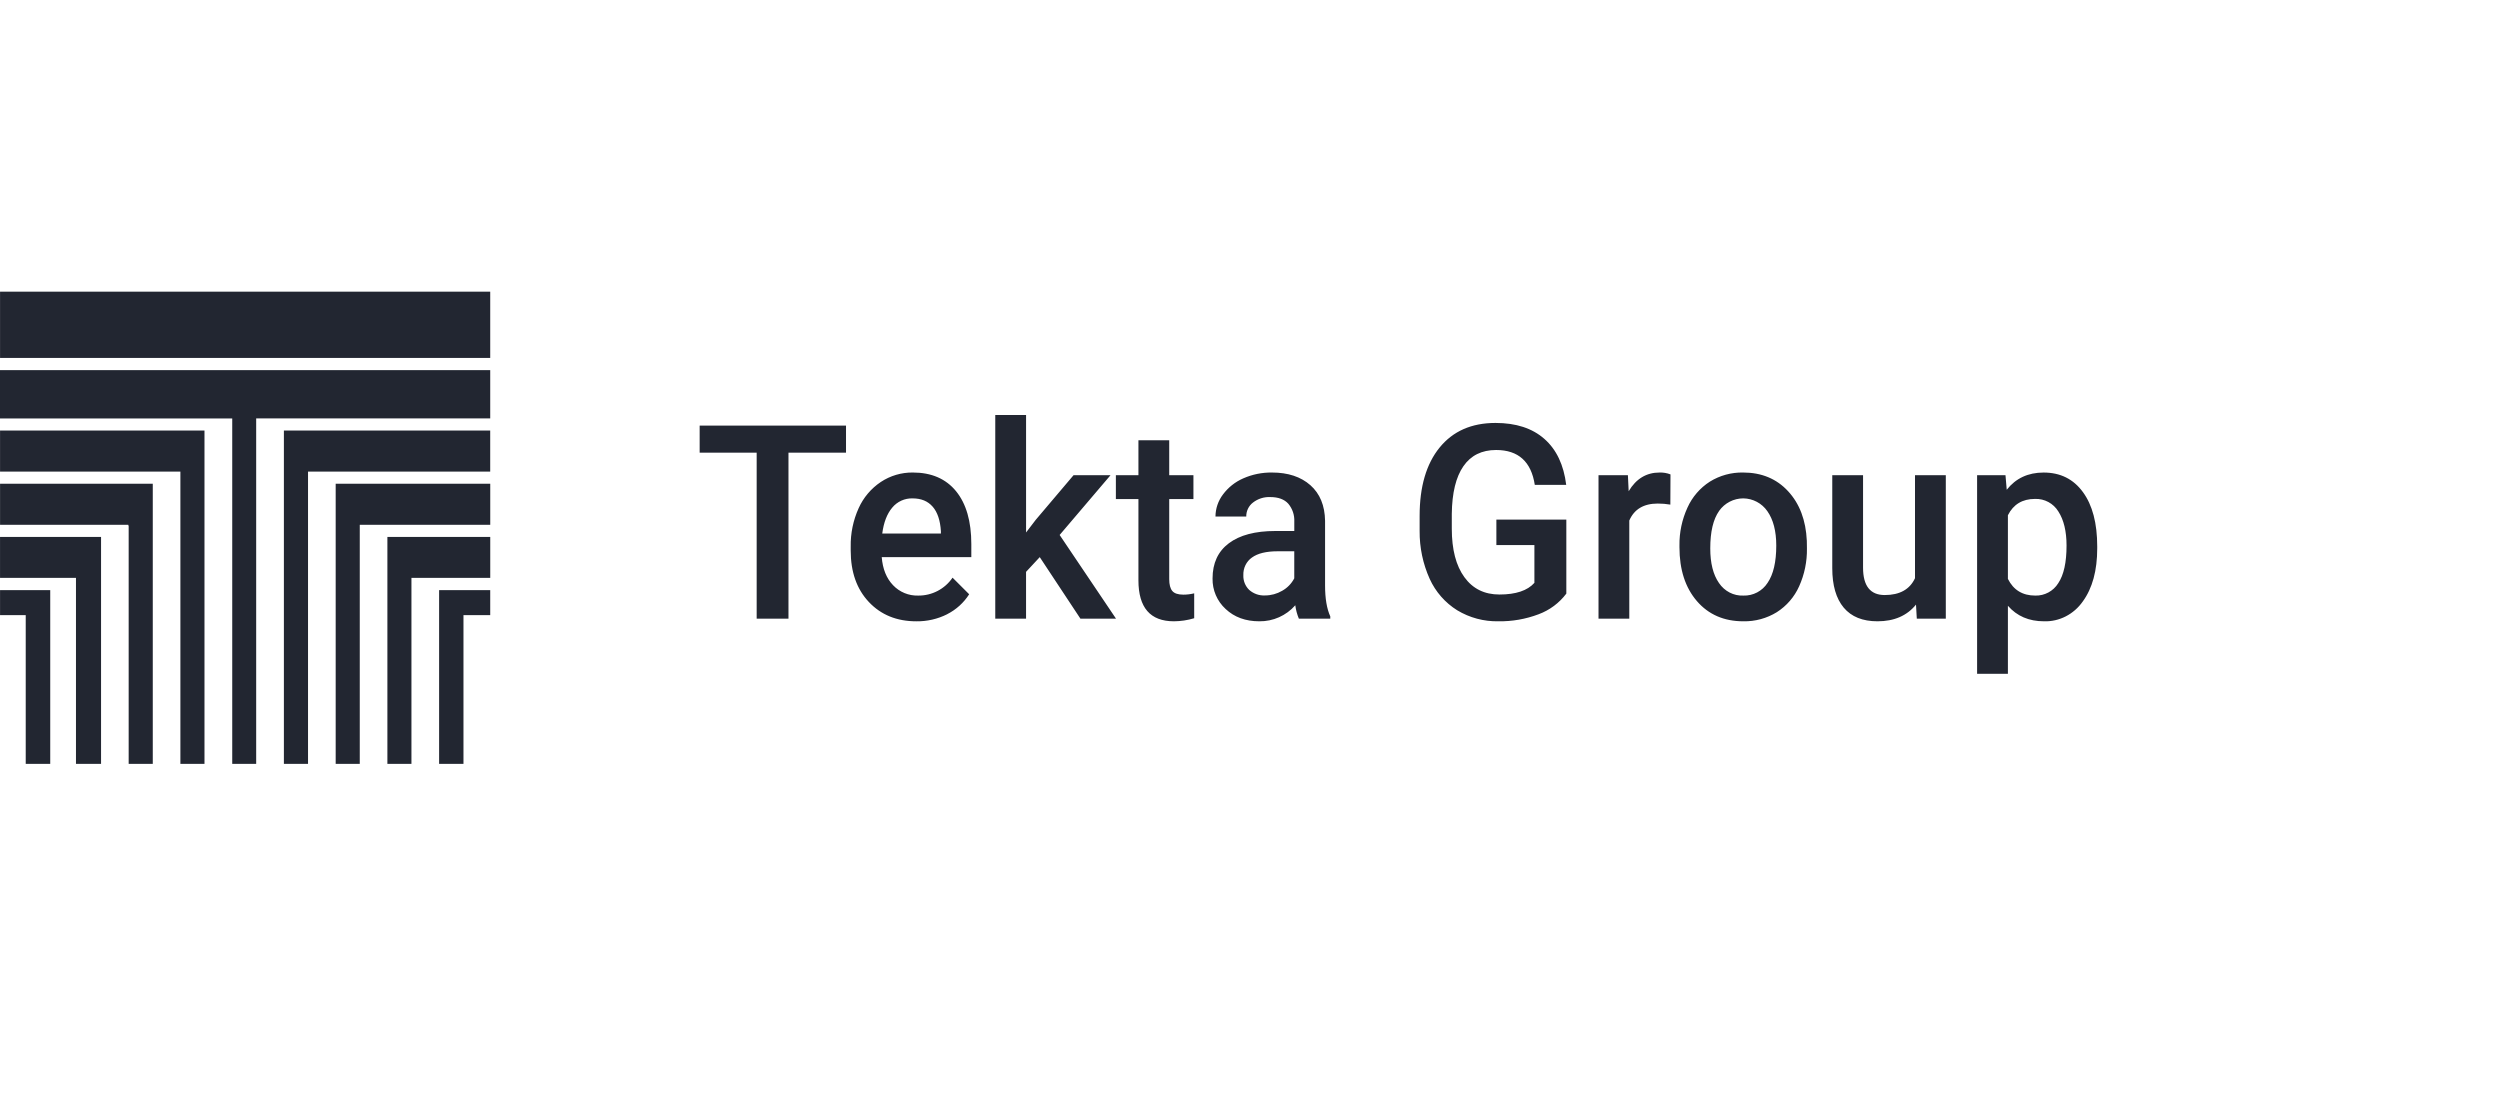
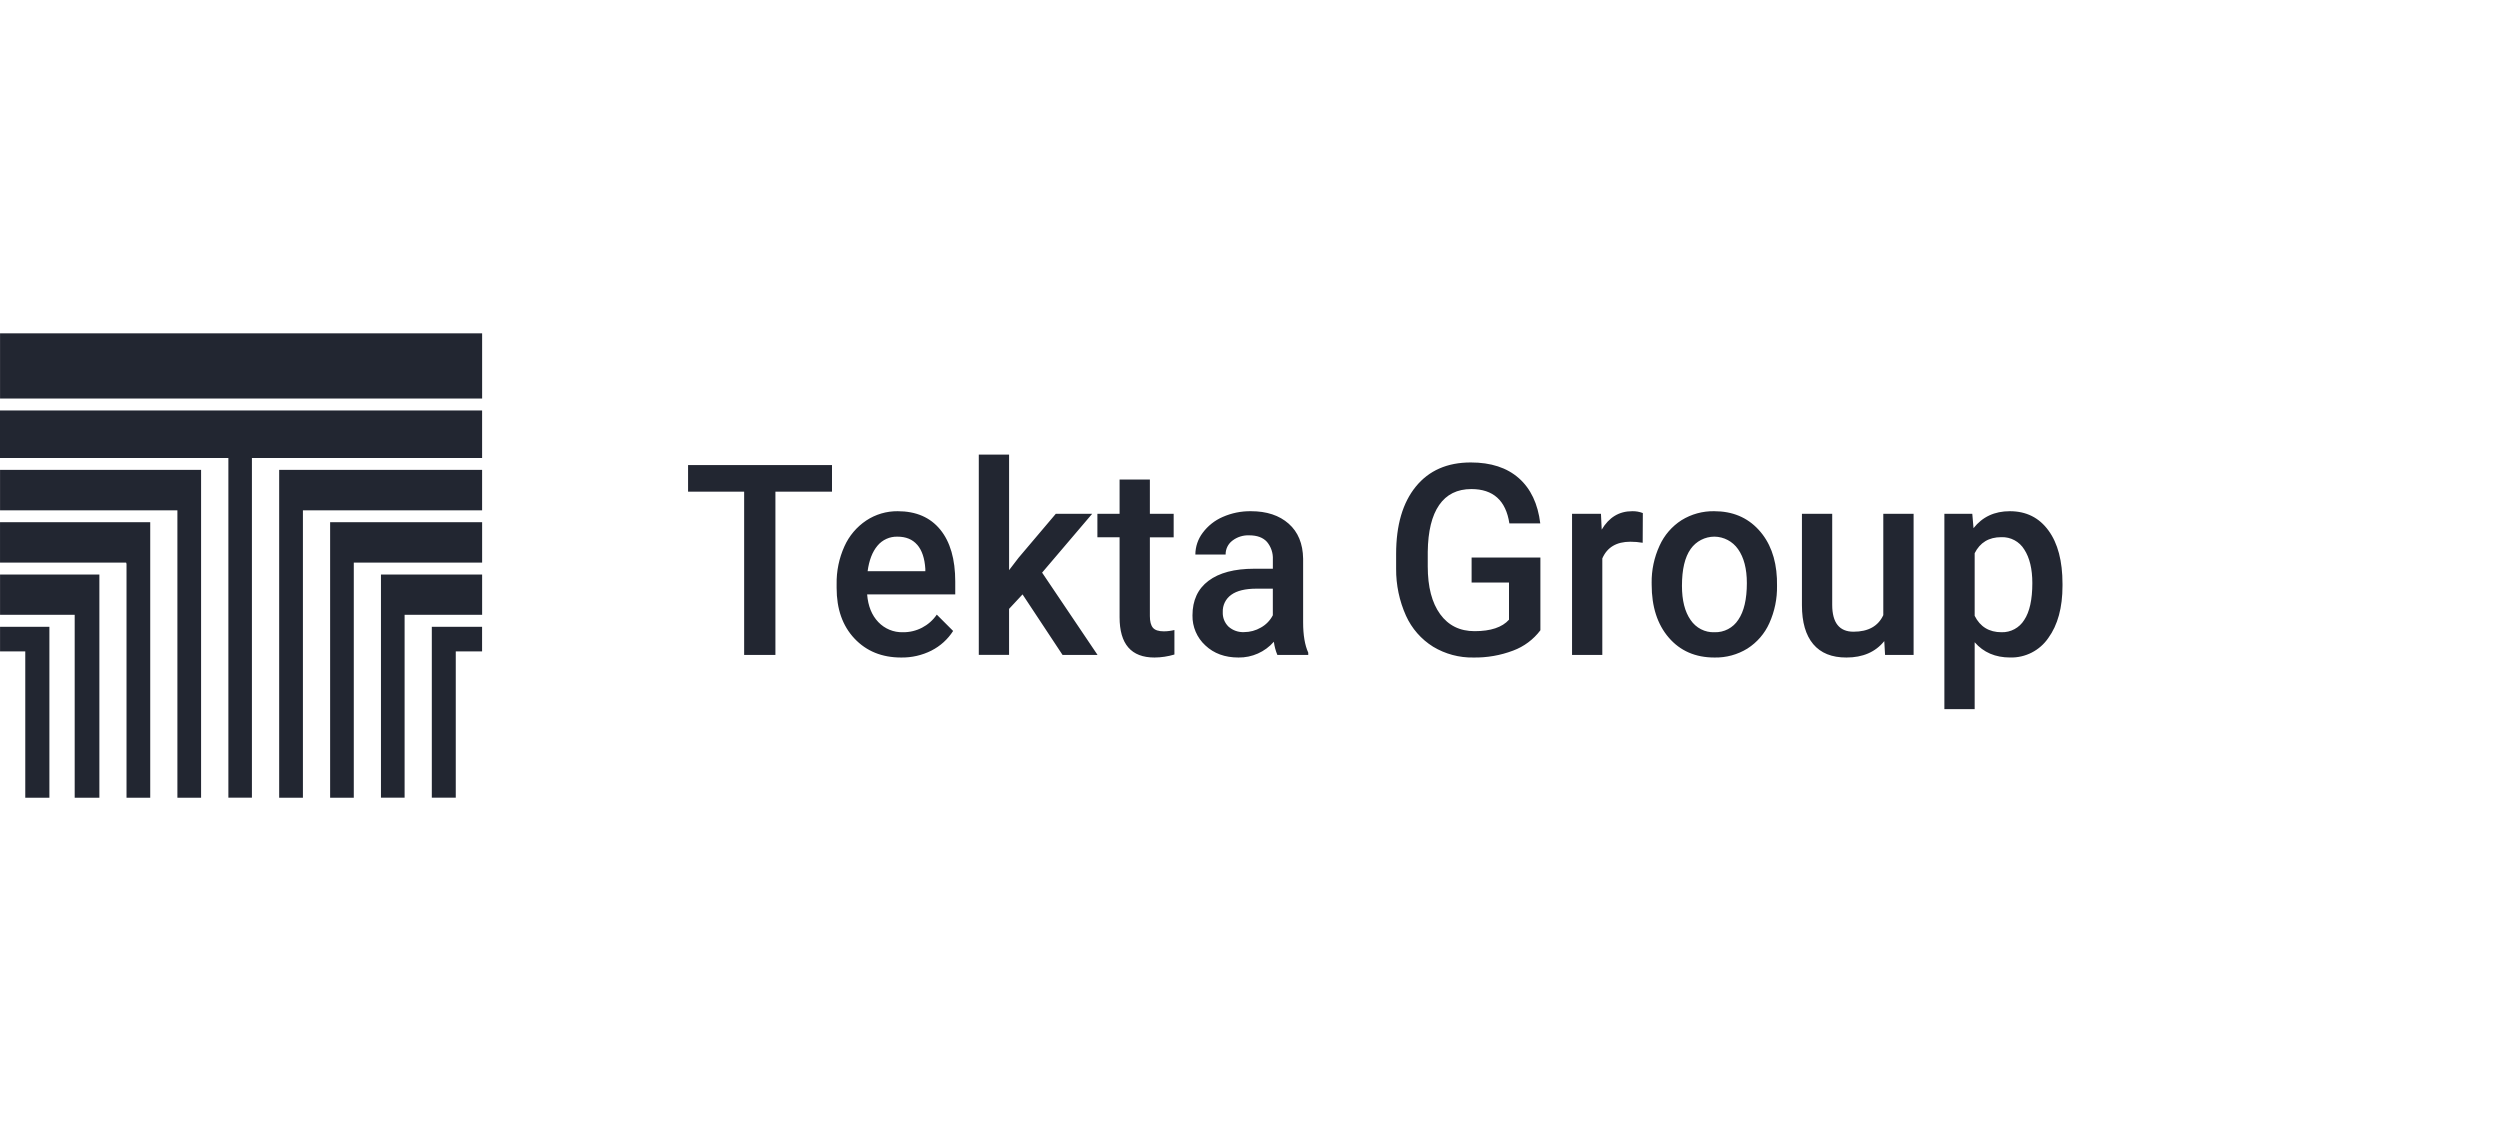
- <svg xmlns="http://www.w3.org/2000/svg" width="180" height="80" fill="none" viewBox="0 0 180 80">
-   <path fill="#222631" fill-rule="evenodd" d="M.003 21v4.773h35.293V21H.003zm35.293 9.127h.002l-.002.002v-.002zm0 0H18.445v24.87h-1.724V30.129H0v-3.48h35.296v3.478zM77.79 44.543l-.002.001h2.565l-4.059-6.026 3.665-4.305h-2.662l-2.726 3.218-.694.907v-8.459h-2.218v14.664h2.217v-3.37l.986-1.06 2.928 4.43zM60.913 32.591v-1.948l-.001-.001H50.375v1.948h4.105v11.953h2.29V32.591h4.143zm7.285 11.633l-.002-.001v-.001a4.05 4.05 0 0 0 1.584-1.435l-1.196-1.195a2.957 2.957 0 0 1-2.48 1.29 2.393 2.393 0 0 1-1.802-.745c-.477-.497-.75-1.172-.817-2.024h6.45v-.937c0-1.642-.367-2.911-1.1-3.81-.733-.896-1.77-1.345-3.116-1.345a4.093 4.093 0 0 0-2.297.679 4.478 4.478 0 0 0-1.602 1.895 6.443 6.443 0 0 0-.569 2.764v.286c0 1.54.435 2.774 1.308 3.7.872.925 2.011 1.389 3.416 1.389a4.79 4.79 0 0 0 2.223-.51zm-1.045-7.744h-.002c-.344-.397-.825-.596-1.44-.596a1.83 1.83 0 0 0-1.473.668c-.375.445-.612 1.066-.716 1.861h4.223v-.17c-.049-.778-.246-1.364-.592-1.763zm14.815-4.778V31.7h2.216v2.512h1.743v1.721h-1.743v5.765c0 .394.075.68.224.854.149.176.415.263.799.263.26 0 .521-.033.775-.095v1.793a5.184 5.184 0 0 1-1.461.22c-1.701 0-2.554-.982-2.554-2.95v-5.852h-1.624v-1.718h1.624v-2.51l.001-.001zm11.55 12.84h2.262v-.162c-.251-.553-.375-1.294-.375-2.223v-4.66c-.018-1.101-.371-1.955-1.057-2.563-.689-.607-1.61-.912-2.765-.912a4.945 4.945 0 0 0-2.067.42 3.61 3.61 0 0 0-1.463 1.161 2.654 2.654 0 0 0-.539 1.588h2.216c-.005-.396.175-.77.485-1.007a1.89 1.89 0 0 1 1.24-.395c.584 0 1.018.161 1.304.481.3.359.453.817.43 1.284v.678h-1.36c-1.453 0-2.57.296-3.352.884-.783.588-1.173 1.434-1.173 2.534a2.9 2.9 0 0 0 .94 2.196c.627.591 1.435.887 2.427.887a3.38 3.38 0 0 0 2.59-1.154c.042.331.129.655.257.963zm-3.573-2.066c.315.276.721.418 1.136.396.433 0 .86-.115 1.235-.335.37-.206.673-.517.871-.897v-1.948h-1.195c-.82 0-1.438.15-1.851.45-.404.28-.639.762-.62 1.27-.017.4.138.79.424 1.064zm22.831-5.065h-.001v-.001h-5.036v1.834h2.738v2.721c-.498.559-1.338.84-2.517.84-1.078 0-1.919-.414-2.522-1.244-.606-.831-.909-1.996-.909-3.496v-1.067c.018-1.509.296-2.65.835-3.43.537-.778 1.324-1.168 2.357-1.168 1.6 0 2.527.838 2.784 2.512h2.262c-.177-1.44-.7-2.543-1.57-3.31-.869-.767-2.042-1.15-3.521-1.15-1.721 0-3.063.591-4.023 1.77-.961 1.181-1.44 2.823-1.44 4.923v1.087a8.236 8.236 0 0 0 .723 3.443 5.194 5.194 0 0 0 1.985 2.266 5.519 5.519 0 0 0 2.956.792 7.827 7.827 0 0 0 2.901-.506 4.425 4.425 0 0 0 1.998-1.488v-5.328zm7.499-3.255l-.01 2.176a5.341 5.341 0 0 0-.904-.076c-1.015 0-1.7.408-2.052 1.223v7.065h-2.216V34.213h2.116l.055 1.156c.534-.898 1.276-1.347 2.226-1.347.267-.008.534.037.784.134h.001zm.646 5.126v.115c0 1.618.418 2.91 1.255 3.881.836.97 1.952 1.455 3.344 1.455.85.017 1.688-.21 2.412-.657a4.282 4.282 0 0 0 1.606-1.862c.386-.858.577-1.79.561-2.73l-.008-.546c-.068-1.483-.518-2.672-1.348-3.57-.829-.897-1.91-1.347-3.242-1.347a4.395 4.395 0 0 0-2.39.656 4.33 4.33 0 0 0-1.613 1.87 6.324 6.324 0 0 0-.577 2.735zm2.856-2.496c-.426.602-.638 1.5-.638 2.696-.001 1.064.209 1.895.628 2.496.4.593 1.06.933 1.753.904a1.996 1.996 0 0 0 1.746-.916c.417-.611.625-1.505.625-2.684 0-1.043-.214-1.871-.643-2.48a2.139 2.139 0 0 0-1.732-.919 2.136 2.136 0 0 0-1.74.902l.001.001zm14.175 6.745l.057 1.011-.001.001h2.09v-10.33h-2.218v7.418c-.376.808-1.102 1.212-2.18 1.212-1.039 0-1.559-.656-1.56-1.966v-6.664h-2.217v6.693c0 1.241.276 2.19.826 2.845.551.655 1.362.984 2.431.982 1.2 0 2.124-.401 2.772-1.202zM151 39.342v.14c0 1.598-.348 2.873-1.04 3.824-.65.928-1.694 1.462-2.791 1.427-1.084 0-1.95-.371-2.6-1.117v4.898h-2.218v-14.3h2.044l.09 1.05c.65-.827 1.536-1.241 2.656-1.241 1.203 0 2.148.47 2.831 1.41.685.935 1.028 2.24 1.028 3.908v.001zm-2.209-.06c0 1.21-.198 2.112-.596 2.707a1.886 1.886 0 0 1-1.656.893c-.913 0-1.57-.401-1.97-1.202v-4.583c.394-.783 1.044-1.175 1.951-1.175a1.89 1.89 0 0 1 1.683.906c.391.606.588 1.424.588 2.454zM25.903 37.787v17.21h-1.734v-20.17h11.129v2.96h-9.395zm-3.725-3.83h13.117v-2.96H20.44v24h1.738v-21.04zM.003 30.997h14.72v24h-1.735v-21.04H.003v-2.96zm0 7.662h7.273V55H5.47V41.605l-.022.002v-.002H.002v-2.947l.001.001zm.001-3.83H.003l.001-.001v.001zm0 2.957v-2.957H11V55H9.264V37.842l-.025.004v-.06H.004zm-.001 4.703h3.614V55H1.852V44.288H.003v-1.799zm29.621-.882v13.391h-1.732V38.66h7.406v2.947h-5.674zm5.672 2.681h.002l-.002.001v-.001zm-1.926 0h1.926V42.49h-3.68v12.508h1.754v-10.71z" clip-rule="evenodd" />
+ <svg xmlns="http://www.w3.org/2000/svg" width="120" height="54" fill="none" viewBox="0 0 120 54">
+   <path fill="#222631" fill-rule="evenodd" d="M.002 16v3.13h23.14V16H.002zm23.14 5.984zm0 0H12.092v16.305h-1.13V21.985H0v-2.282h23.141v2.28zm27.86 9.451l-.002.001h1.682l-2.661-3.95 2.403-2.823h-1.746l-1.787 2.11-.455.594v-5.546h-1.454v9.614h1.453v-2.209l.647-.695 1.92 2.905zM39.936 23.6v-1.277h-6.909v1.277h2.692v7.837h1.501v-7.837h2.716zm4.777 7.627h-.001v-.001c.424-.215.782-.54 1.038-.94l-.784-.784a1.939 1.939 0 0 1-1.626.845 1.569 1.569 0 0 1-1.182-.488c-.312-.326-.491-.768-.535-1.327h4.229v-.614c0-1.077-.24-1.909-.721-2.498-.481-.588-1.161-.882-2.043-.882a2.684 2.684 0 0 0-1.506.445c-.46.307-.825.738-1.05 1.242a4.223 4.223 0 0 0-.374 1.813v.187c0 1.01.285 1.819.858 2.426.572.607 1.318.91 2.24.91a3.14 3.14 0 0 0 1.457-.334zm-.685-5.077h-.002c-.225-.26-.54-.39-.944-.39a1.2 1.2 0 0 0-.966.437c-.245.292-.4.7-.47 1.22h2.77v-.111c-.032-.51-.162-.894-.388-1.156zm9.713-3.132v-.002h1.453v1.647h1.142v1.129h-1.142v3.78c0 .258.049.445.146.56.098.115.272.172.524.172.17 0 .342-.022.508-.063v1.176a3.4 3.4 0 0 1-.958.144c-1.115 0-1.674-.644-1.674-1.934v-3.837h-1.065v-1.126h1.065v-1.646zm7.572 8.418h1.483v-.107c-.164-.362-.246-.848-.246-1.457v-3.055c-.011-.722-.243-1.282-.693-1.68-.451-.399-1.055-.599-1.813-.599a3.244 3.244 0 0 0-1.355.276 2.367 2.367 0 0 0-.959.76 1.74 1.74 0 0 0-.353 1.042h1.453a.817.817 0 0 1 .318-.66 1.24 1.24 0 0 1 .813-.26c.382 0 .667.106.855.316.196.236.296.536.281.842v.445h-.891c-.953 0-1.685.194-2.198.58-.513.385-.769.94-.769 1.66-.01.547.214 1.071.616 1.44.411.388.941.582 1.592.582.65.009 1.27-.268 1.698-.757.027.217.084.43.168.632zm-2.342-1.355c.206.181.472.274.745.26.283 0 .563-.075.81-.22.242-.135.44-.339.57-.588v-1.277h-.783c-.538 0-.943.098-1.214.295a.968.968 0 0 0-.406.833.914.914 0 0 0 .278.697zm14.968-3.32v-.001h-3.302v1.202h1.795v1.784c-.327.366-.877.55-1.65.55-.707 0-1.258-.27-1.654-.815-.397-.545-.596-1.308-.596-2.292v-.7c.012-.989.194-1.737.548-2.248.352-.51.868-.766 1.545-.766 1.049 0 1.657.55 1.825 1.647h1.483c-.116-.944-.459-1.667-1.029-2.17-.57-.503-1.339-.754-2.308-.754-1.129 0-2.009.387-2.638 1.16-.63.774-.944 1.851-.944 3.228v.713a5.404 5.404 0 0 0 .474 2.257c.278.613.73 1.13 1.301 1.486a3.618 3.618 0 0 0 1.938.519c.65.01 1.295-.102 1.902-.332a2.9 2.9 0 0 0 1.31-.976V26.76zm4.917-2.135l-.007 1.427a3.494 3.494 0 0 0-.592-.05c-.666 0-1.115.268-1.346.802v4.632h-1.453v-6.773h1.388l.036.758c.35-.59.836-.884 1.46-.884.174-.005.35.025.513.088zm.424 3.361v.075c0 1.061.274 1.909.822 2.545.548.636 1.28.954 2.193.954a2.901 2.901 0 0 0 1.581-.43c.463-.296.83-.72 1.053-1.221a4.183 4.183 0 0 0 .368-1.79l-.005-.358c-.045-.973-.34-1.752-.884-2.34-.544-.589-1.252-.884-2.126-.884a2.882 2.882 0 0 0-1.567.43 2.839 2.839 0 0 0-1.057 1.226 4.144 4.144 0 0 0-.379 1.793zm1.872-1.636c-.28.394-.418.983-.418 1.767 0 .698.137 1.243.412 1.637.262.389.694.611 1.149.592.46.016.895-.212 1.144-.6.274-.4.41-.987.41-1.76 0-.684-.14-1.227-.421-1.626a1.402 1.402 0 0 0-1.136-.602 1.4 1.4 0 0 0-1.14.591zm9.293 4.422l.038.663h1.37v-6.772h-1.455v4.863c-.246.53-.722.795-1.429.795-.681 0-1.022-.43-1.023-1.289v-4.369h-1.453v4.388c0 .814.18 1.436.541 1.866.361.429.893.645 1.594.643.787 0 1.393-.263 1.817-.788zM99 28.026v.091c0 1.048-.228 1.884-.682 2.508a2.154 2.154 0 0 1-1.83.935c-.71 0-1.278-.243-1.704-.732v3.211H93.33v-9.375h1.34l.059.688c.426-.542 1.007-.814 1.741-.814.789 0 1.408.309 1.856.925.45.613.674 1.468.674 2.562zm-1.448-.04c0 .794-.13 1.385-.391 1.775a1.236 1.236 0 0 1-1.086.586c-.598 0-1.029-.263-1.291-.788v-3.005c.258-.514.684-.77 1.279-.77.448-.017.87.21 1.103.593.257.398.386.934.386 1.61zm-80.57-.98V38.29h-1.136V25.065h7.296v1.941h-6.16zm-2.441-2.51h8.6v-1.942H13.4V38.29h1.14V24.495zM0 22.553h9.652V38.29H8.515V24.495H.002v-1.94zm0 5.024h4.77V38.29H3.585V29.51l-.014.002v-.002H.002v-1.932zm.001-2.511v-.001zm0 1.938v-1.938h7.21V38.29H6.073v-11.25l-.016.004v-.04H.002zm0 3.084h2.37v8.202H1.213v-7.023H.002v-1.18zm19.42-.579v8.78h-1.135V27.578h4.856v1.932h-3.72zm3.72 1.759zm-1.264 0h1.263v-1.18h-2.413v8.201h1.15V31.27z" clip-rule="evenodd" />
</svg>
